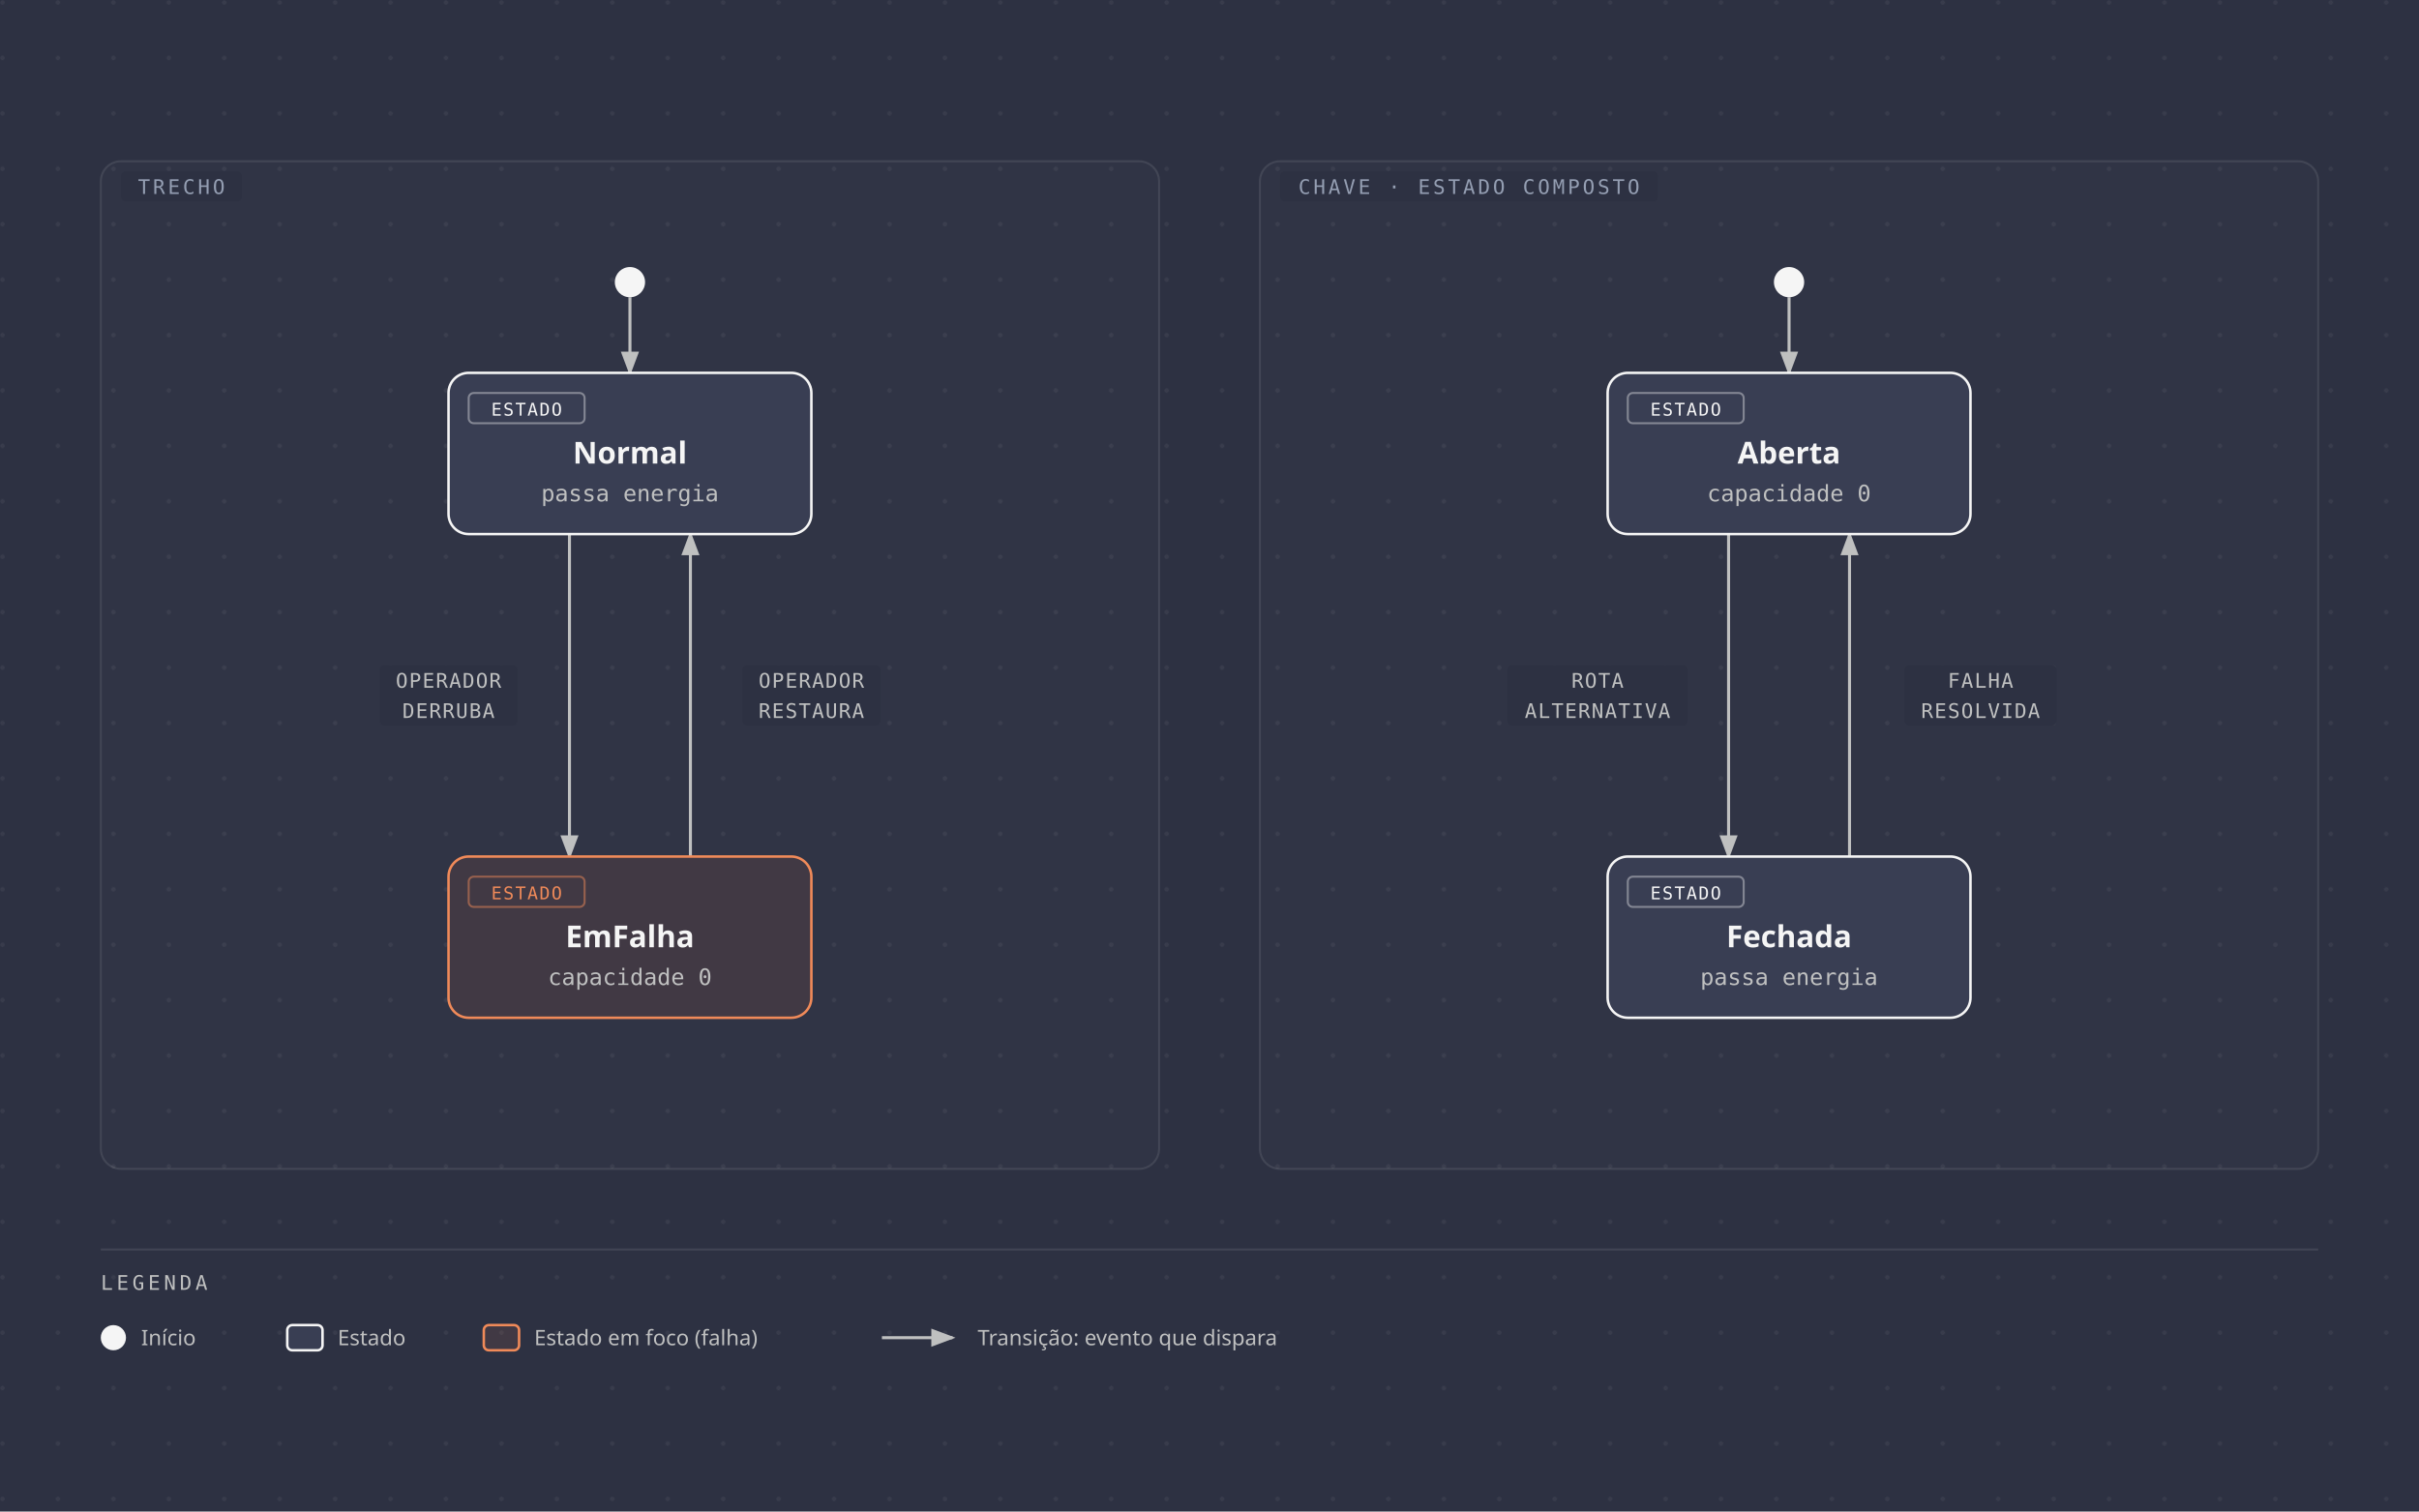
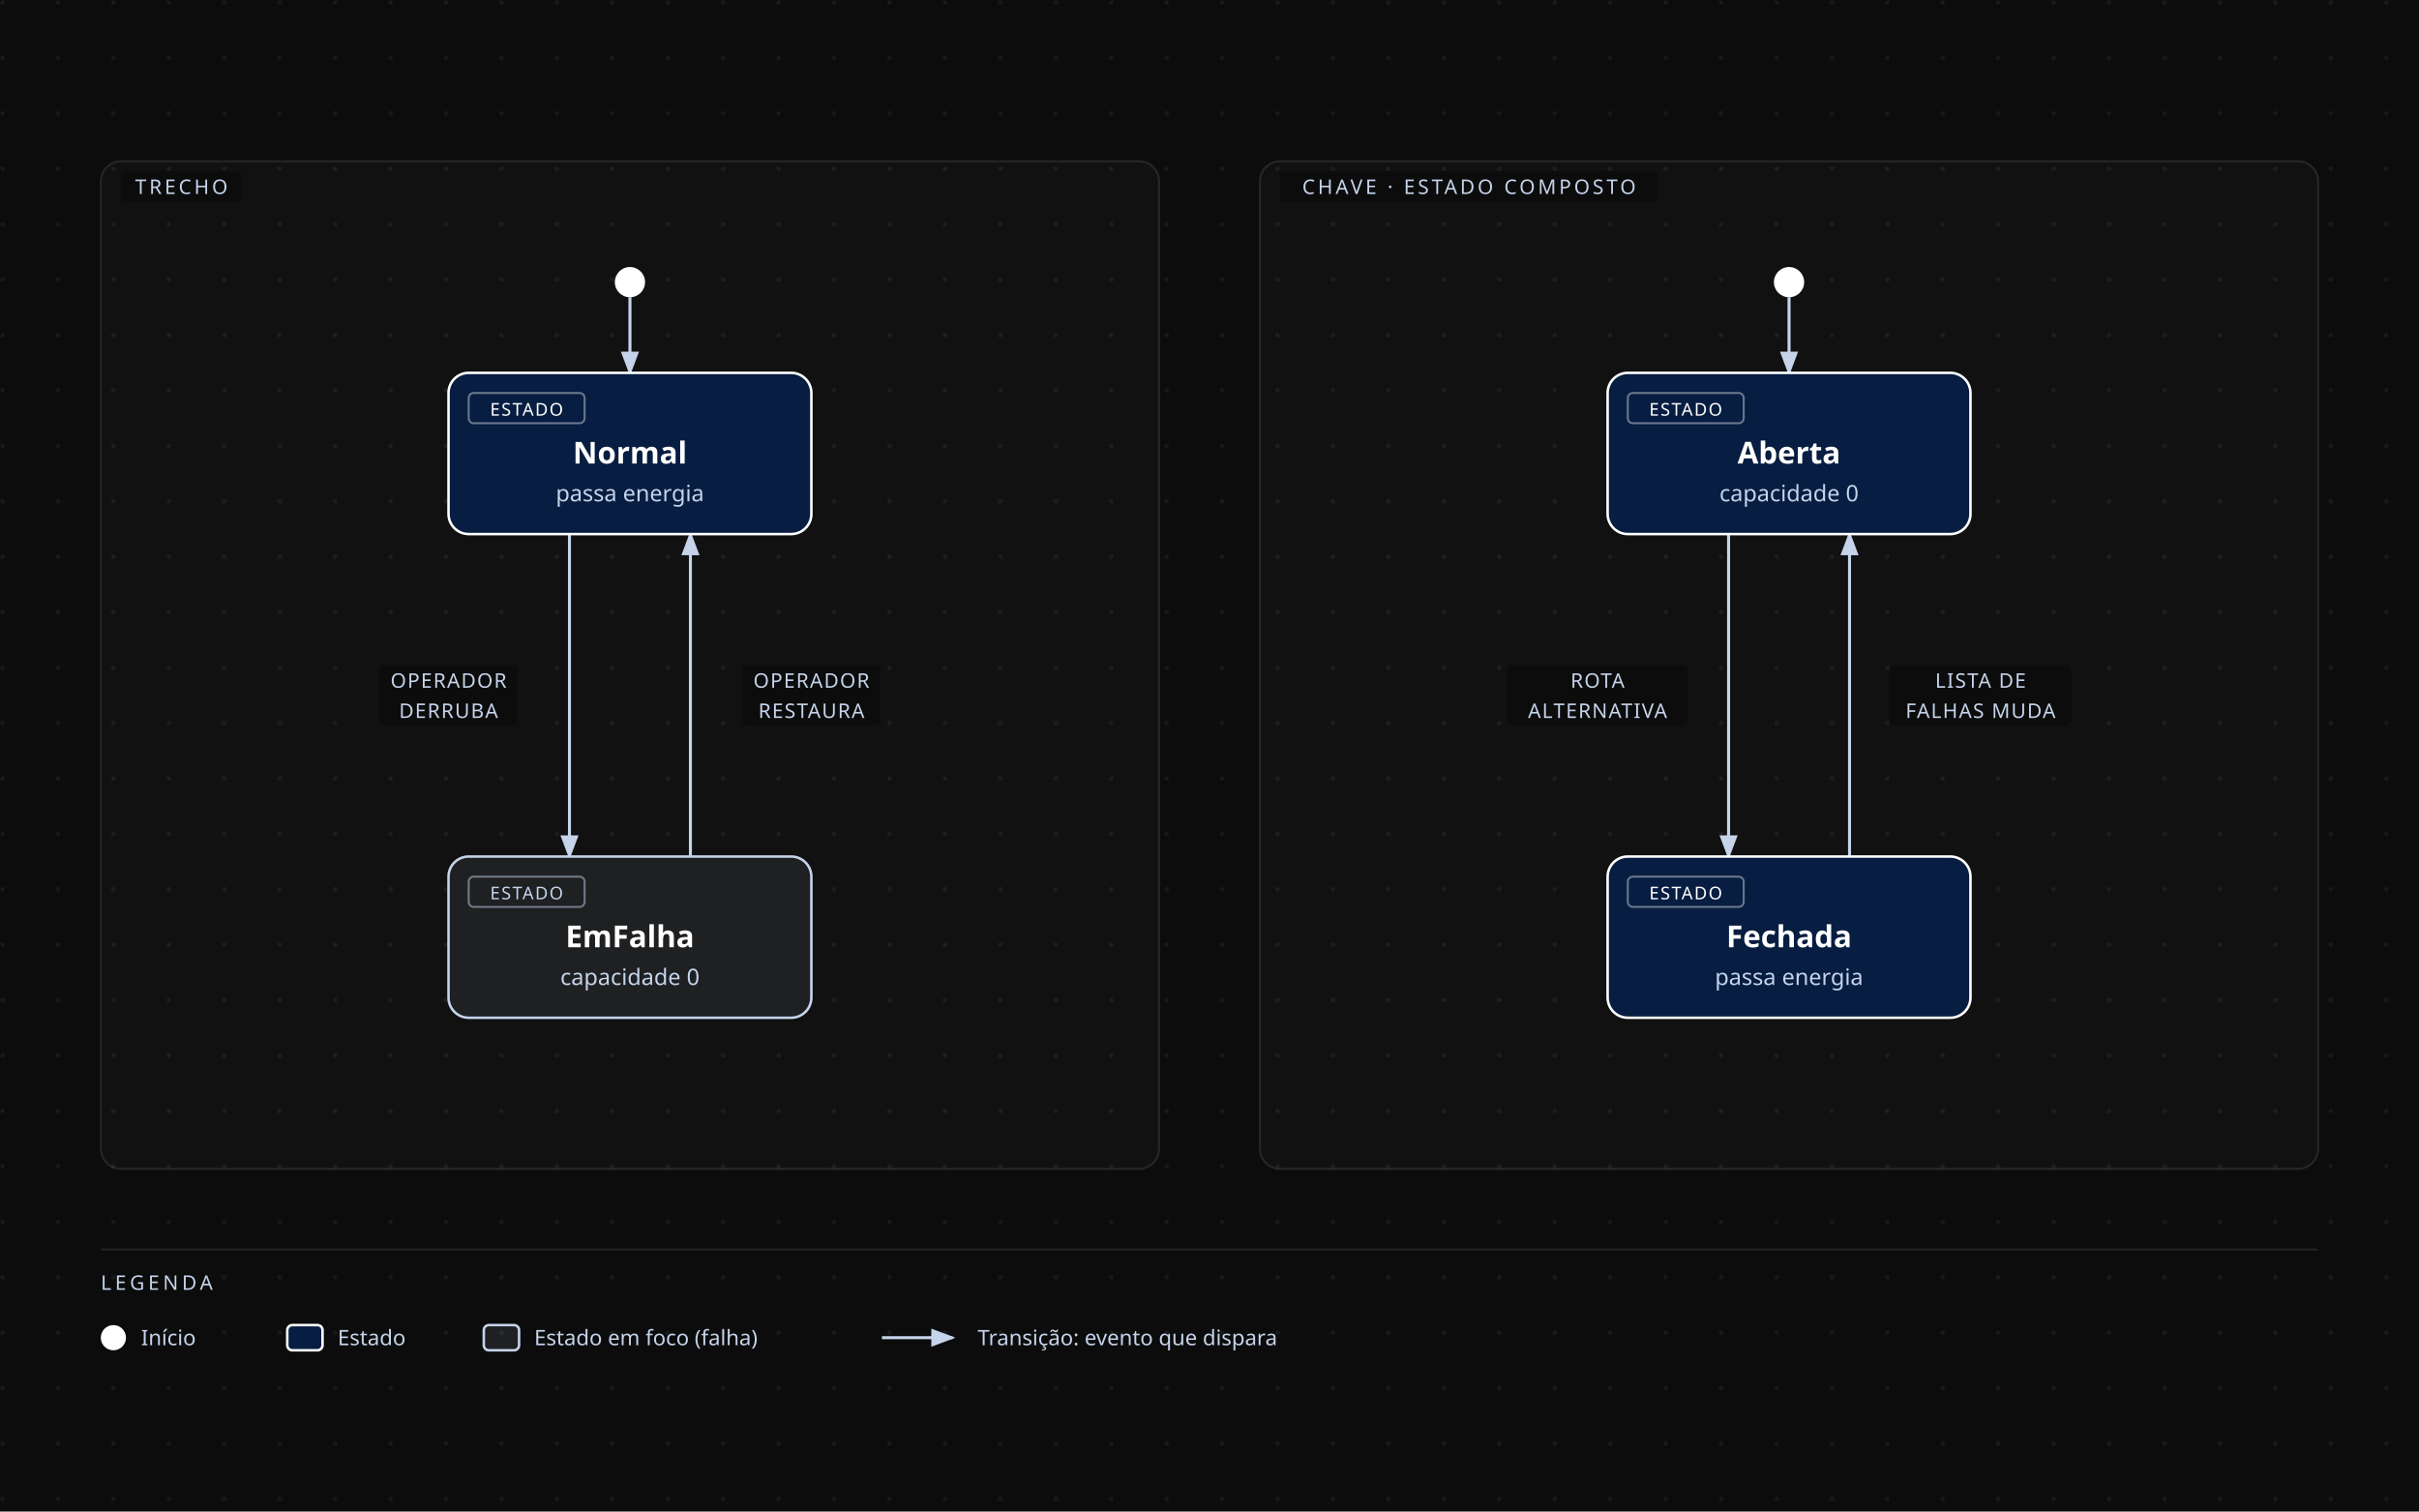
<svg xmlns="http://www.w3.org/2000/svg" viewBox="0 0 960 600" role="img" aria-labelledby="estados-trecho-dark-title estados-trecho-dark-desc" id="estados-trecho-dark-root">
  <defs>
-     <style>#estados-trecho-dark-root { font-family: 'Geist', system-ui, sans-serif; color: #f5f5f5; }
+     <style>#estados-trecho-dark-root { font-family: Rawline, Raleway, sans-serif; color: #ffffff; }
      #estados-trecho-dark-root .diagram-container { width: 100%; overflow-x: auto; }
      @media print {
#estados-trecho-dark-root .diagram-container { overflow-x: visible; }
}</style>
    <pattern id="estados-trecho-dark-estados-trecho-dark-dots" width="22" height="22" patternUnits="userSpaceOnUse">
-       <circle cx="1" cy="1" r="0.9" fill="#f5f5f5" fill-opacity="0.10" />
+       <circle cx="1" cy="1" r="0.9" fill="#ffffff" fill-opacity="0.10" />
    </pattern>
    <marker id="estados-trecho-dark-estados-trecho-dark-arrow" markerWidth="8" markerHeight="6" refX="7" refY="3" orient="auto">
-       <polygon points="0 0, 8 3, 0 6" fill="#bfc0c0" />
+       <polygon points="0 0, 8 3, 0 6" fill="#c5d4eb" />
    </marker>
    <marker id="estados-trecho-dark-estados-trecho-dark-arrow-link" markerWidth="8" markerHeight="6" refX="7" refY="3" orient="auto">
-       <polygon points="0 0, 8 3, 0 6" fill="#739fdf" />
+       <polygon points="0 0, 8 3, 0 6" fill="#c5d4eb" />
    </marker>
    <marker id="estados-trecho-dark-estados-trecho-dark-arrow-accent" markerWidth="8" markerHeight="6" refX="7" refY="3" orient="auto">
-       <polygon points="0 0, 8 3, 0 6" fill="#f08a59" />
+       <polygon points="0 0, 8 3, 0 6" fill="#c5d4eb" />
    </marker>
    <marker id="estados-trecho-dark-estados-trecho-dark-open" markerWidth="8" markerHeight="6" refX="7" refY="3" orient="auto">
-       <polyline points="0 0, 8 3, 0 6" fill="none" stroke="#bfc0c0" stroke-width="1.2" />
+       <polyline points="0 0, 8 3, 0 6" fill="none" stroke="#c5d4eb" stroke-width="1.2" />
    </marker>
    <marker id="estados-trecho-dark-estados-trecho-dark-tri" markerWidth="12" markerHeight="10" refX="11" refY="5" orient="auto" markerUnits="userSpaceOnUse">
-       <polygon points="1 1, 11 5, 1 9" fill="#2d3142" stroke="#f5f5f5" stroke-width="1" />
+       <polygon points="1 1, 11 5, 1 9" fill="#0c0c0c" stroke="#ffffff" stroke-width="1" />
    </marker>
    <marker id="estados-trecho-dark-estados-trecho-dark-dia" markerWidth="16" markerHeight="8" refX="1" refY="4" orient="auto" markerUnits="userSpaceOnUse">
-       <polygon points="1 4, 8 1, 15 4, 8 7" fill="#f5f5f5" />
+       <polygon points="1 4, 8 1, 15 4, 8 7" fill="#ffffff" />
    </marker>
    <marker id="estados-trecho-dark-estados-trecho-dark-diah" markerWidth="16" markerHeight="8" refX="1" refY="4" orient="auto" markerUnits="userSpaceOnUse">
-       <polygon points="1 4, 8 1, 15 4, 8 7" fill="#2d3142" stroke="#f5f5f5" stroke-width="1" />
+       <polygon points="1 4, 8 1, 15 4, 8 7" fill="#0c0c0c" stroke="#ffffff" stroke-width="1" />
    </marker>
  </defs>
-   <rect width="100%" height="100%" fill="#2d3142" />
+   <rect width="100%" height="100%" fill="#0c0c0c" />
  <rect width="100%" height="100%" fill="url(#estados-trecho-dark-estados-trecho-dark-dots)" opacity="0.55" />
-   <rect x="40" y="64" width="420" height="400" rx="8" fill="#f5f5f5" stroke="#f5f5f5" stroke-width="0.8" fill-opacity="0.02" stroke-opacity="0.10" />
-   <rect x="48" y="68" width="48" height="12" rx="2" fill="#2d3142" />
-   <text x="72" y="77" fill="#949eb2" font-size="8" font-family="'Geist Mono', ui-monospace, monospace" text-anchor="middle" letter-spacing="0.14em">TRECHO</text>
-   <rect x="500" y="64" width="420" height="400" rx="8" fill="#f5f5f5" stroke="#f5f5f5" stroke-width="0.8" fill-opacity="0.02" stroke-opacity="0.10" />
-   <rect x="508" y="68" width="150" height="12" rx="2" fill="#2d3142" />
-   <text x="583" y="77" fill="#949eb2" font-size="8" font-family="'Geist Mono', ui-monospace, monospace" text-anchor="middle" letter-spacing="0.14em">CHAVE · ESTADO COMPOSTO</text>
-   <path d="M 250,118 V 148" fill="none" stroke="#bfc0c0" stroke-width="1.2" marker-end="url(#estados-trecho-dark-estados-trecho-dark-arrow)" />
-   <path d="M 226,212 V 340" fill="none" stroke="#bfc0c0" stroke-width="1.2" marker-end="url(#estados-trecho-dark-estados-trecho-dark-arrow)" />
-   <path d="M 274,340 V 212" fill="none" stroke="#bfc0c0" stroke-width="1.2" marker-end="url(#estados-trecho-dark-estados-trecho-dark-arrow)" />
-   <circle cx="250" cy="112" r="6" fill="#f5f5f5" />
-   <path d="M 710,118 V 148" fill="none" stroke="#bfc0c0" stroke-width="1.2" marker-end="url(#estados-trecho-dark-estados-trecho-dark-arrow)" />
-   <path d="M 686,212 V 340" fill="none" stroke="#bfc0c0" stroke-width="1.2" marker-end="url(#estados-trecho-dark-estados-trecho-dark-arrow)" />
-   <path d="M 734,340 V 212" fill="none" stroke="#bfc0c0" stroke-width="1.2" marker-end="url(#estados-trecho-dark-estados-trecho-dark-arrow)" />
-   <circle cx="710" cy="112" r="6" fill="#f5f5f5" />
-   <rect x="150.6" y="264" width="54.8" height="24" rx="2" fill="#2d3142" />
-   <text x="178" y="273" fill="#bfc0c0" font-size="8" font-family="'Geist Mono', ui-monospace, monospace" text-anchor="middle" letter-spacing="0.06em">OPERADOR</text>
-   <text x="178" y="285" fill="#bfc0c0" font-size="8" font-family="'Geist Mono', ui-monospace, monospace" text-anchor="middle" letter-spacing="0.06em">DERRUBA</text>
-   <rect x="294.6" y="264" width="54.8" height="24" rx="2" fill="#2d3142" />
-   <text x="322" y="273" fill="#bfc0c0" font-size="8" font-family="'Geist Mono', ui-monospace, monospace" text-anchor="middle" letter-spacing="0.06em">OPERADOR</text>
-   <text x="322" y="285" fill="#bfc0c0" font-size="8" font-family="'Geist Mono', ui-monospace, monospace" text-anchor="middle" letter-spacing="0.06em">RESTAURA</text>
-   <rect x="598.2" y="264" width="71.6" height="24" rx="2" fill="#2d3142" />
-   <text x="634" y="273" fill="#bfc0c0" font-size="8" font-family="'Geist Mono', ui-monospace, monospace" text-anchor="middle" letter-spacing="0.06em">ROTA</text>
-   <text x="634" y="285" fill="#bfc0c0" font-size="8" font-family="'Geist Mono', ui-monospace, monospace" text-anchor="middle" letter-spacing="0.06em">ALTERNATIVA</text>
-   <rect x="755.8" y="264" width="60.4" height="24" rx="2" fill="#2d3142" />
-   <text x="786" y="273" fill="#bfc0c0" font-size="8" font-family="'Geist Mono', ui-monospace, monospace" text-anchor="middle" letter-spacing="0.06em">FALHA</text>
-   <text x="786" y="285" fill="#bfc0c0" font-size="8" font-family="'Geist Mono', ui-monospace, monospace" text-anchor="middle" letter-spacing="0.06em">RESOLVIDA</text>
-   <rect x="178" y="148" width="144" height="64" rx="8" fill="#2d3142" />
-   <rect x="178" y="148" width="144" height="64" rx="8" fill="#393e53" stroke="#f5f5f5" stroke-width="1" />
-   <rect x="186" y="156" width="46" height="12" rx="2" fill="none" stroke="#f5f5f5" stroke-width="0.8" stroke-opacity="0.40" />
-   <text x="209" y="165" fill="#f5f5f5" font-size="7" font-family="'Geist Mono', ui-monospace, monospace" text-anchor="middle" letter-spacing="0.08em">ESTADO</text>
-   <text x="250" y="184" fill="#f5f5f5" font-size="12" font-weight="600" font-family="'Geist', system-ui, sans-serif" text-anchor="middle">Normal</text>
-   <text x="250" y="199" fill="#bfc0c0" font-size="9" font-family="'Geist Mono', ui-monospace, monospace" text-anchor="middle">passa energia</text>
-   <rect x="178" y="340" width="144" height="64" rx="8" fill="#2d3142" />
-   <rect x="178" y="340" width="144" height="64" rx="8" fill="#f08a59" stroke="#f08a59" stroke-width="1" fill-opacity="0.10" />
-   <rect x="186" y="348" width="46" height="12" rx="2" fill="none" stroke="#f08a59" stroke-width="0.8" stroke-opacity="0.50" />
-   <text x="209" y="357" fill="#f08a59" font-size="7" font-family="'Geist Mono', ui-monospace, monospace" text-anchor="middle" letter-spacing="0.08em">ESTADO</text>
-   <text x="250" y="376" fill="#f5f5f5" font-size="12" font-weight="600" font-family="'Geist', system-ui, sans-serif" text-anchor="middle">EmFalha</text>
-   <text x="250" y="391" fill="#bfc0c0" font-size="9" font-family="'Geist Mono', ui-monospace, monospace" text-anchor="middle">capacidade 0</text>
-   <rect x="638" y="148" width="144" height="64" rx="8" fill="#2d3142" />
-   <rect x="638" y="148" width="144" height="64" rx="8" fill="#393e53" stroke="#f5f5f5" stroke-width="1" />
-   <rect x="646" y="156" width="46" height="12" rx="2" fill="none" stroke="#f5f5f5" stroke-width="0.8" stroke-opacity="0.40" />
-   <text x="669" y="165" fill="#f5f5f5" font-size="7" font-family="'Geist Mono', ui-monospace, monospace" text-anchor="middle" letter-spacing="0.08em">ESTADO</text>
-   <text x="710" y="184" fill="#f5f5f5" font-size="12" font-weight="600" font-family="'Geist', system-ui, sans-serif" text-anchor="middle">Aberta</text>
-   <text x="710" y="199" fill="#bfc0c0" font-size="9" font-family="'Geist Mono', ui-monospace, monospace" text-anchor="middle">capacidade 0</text>
-   <rect x="638" y="340" width="144" height="64" rx="8" fill="#2d3142" />
-   <rect x="638" y="340" width="144" height="64" rx="8" fill="#393e53" stroke="#f5f5f5" stroke-width="1" />
-   <rect x="646" y="348" width="46" height="12" rx="2" fill="none" stroke="#f5f5f5" stroke-width="0.8" stroke-opacity="0.40" />
-   <text x="669" y="357" fill="#f5f5f5" font-size="7" font-family="'Geist Mono', ui-monospace, monospace" text-anchor="middle" letter-spacing="0.08em">ESTADO</text>
-   <text x="710" y="376" fill="#f5f5f5" font-size="12" font-weight="600" font-family="'Geist', system-ui, sans-serif" text-anchor="middle">Fechada</text>
-   <text x="710" y="391" fill="#bfc0c0" font-size="9" font-family="'Geist Mono', ui-monospace, monospace" text-anchor="middle">passa energia</text>
-   <line x1="40" y1="496" x2="920" y2="496" stroke="#f5f5f5" stroke-width="0.8" stroke-opacity="0.10" />
-   <text x="40" y="512" fill="#bfc0c0" font-size="8" font-family="'Geist Mono', ui-monospace, monospace" letter-spacing="0.18em">LEGENDA</text>
-   <circle cx="45" cy="531" r="5" fill="#f5f5f5" />
-   <text x="56" y="534" fill="#bfc0c0" font-size="8.5" font-family="'Geist', system-ui, sans-serif">Início</text>
-   <rect x="114" y="526" width="14" height="10" rx="2" fill="#393e53" stroke="#f5f5f5" stroke-width="1" />
-   <text x="134" y="534" fill="#bfc0c0" font-size="8.5" font-family="'Geist', system-ui, sans-serif">Estado</text>
-   <rect x="192" y="526" width="14" height="10" rx="2" fill="#f08a59" stroke="#f08a59" stroke-width="1" fill-opacity="0.10" />
-   <text x="212" y="534" fill="#bfc0c0" font-size="8.5" font-family="'Geist', system-ui, sans-serif">Estado em foco (falha)</text>
-   <path d="M 350,531 H 378" fill="none" stroke="#bfc0c0" stroke-width="1.2" marker-end="url(#estados-trecho-dark-estados-trecho-dark-arrow)" />
-   <text x="388" y="534" fill="#bfc0c0" font-size="8.5" font-family="'Geist', system-ui, sans-serif">Transição: evento que dispara</text>
+   <rect x="40" y="64" width="420" height="400" rx="8" fill="#ffffff" stroke="#ffffff" stroke-width="0.8" fill-opacity="0.02" stroke-opacity="0.10" />
+   <rect x="48" y="68" width="48" height="12" rx="2" fill="#0c0c0c" />
+   <text x="72" y="77" fill="#c5d4eb" font-size="8" font-family="Rawline, Raleway, sans-serif" text-anchor="middle" letter-spacing="0.14em">TRECHO</text>
+   <rect x="500" y="64" width="420" height="400" rx="8" fill="#ffffff" stroke="#ffffff" stroke-width="0.8" fill-opacity="0.02" stroke-opacity="0.10" />
+   <rect x="508" y="68" width="150" height="12" rx="2" fill="#0c0c0c" />
+   <text x="583" y="77" fill="#c5d4eb" font-size="8" font-family="Rawline, Raleway, sans-serif" text-anchor="middle" letter-spacing="0.14em">CHAVE · ESTADO COMPOSTO</text>
+   <path d="M 250,118 V 148" fill="none" stroke="#c5d4eb" stroke-width="1.2" marker-end="url(#estados-trecho-dark-estados-trecho-dark-arrow)" />
+   <path d="M 226,212 V 340" fill="none" stroke="#c5d4eb" stroke-width="1.2" marker-end="url(#estados-trecho-dark-estados-trecho-dark-arrow)" />
+   <path d="M 274,340 V 212" fill="none" stroke="#c5d4eb" stroke-width="1.2" marker-end="url(#estados-trecho-dark-estados-trecho-dark-arrow)" />
+   <circle cx="250" cy="112" r="6" fill="#ffffff" />
+   <path d="M 710,118 V 148" fill="none" stroke="#c5d4eb" stroke-width="1.2" marker-end="url(#estados-trecho-dark-estados-trecho-dark-arrow)" />
+   <path d="M 686,212 V 340" fill="none" stroke="#c5d4eb" stroke-width="1.2" marker-end="url(#estados-trecho-dark-estados-trecho-dark-arrow)" />
+   <path d="M 734,340 V 212" fill="none" stroke="#c5d4eb" stroke-width="1.2" marker-end="url(#estados-trecho-dark-estados-trecho-dark-arrow)" />
+   <circle cx="710" cy="112" r="6" fill="#ffffff" />
+   <rect x="150.6" y="264" width="54.8" height="24" rx="2" fill="#0c0c0c" />
+   <text x="178" y="273" fill="#c5d4eb" font-size="8" font-family="Rawline, Raleway, sans-serif" text-anchor="middle" letter-spacing="0.06em">OPERADOR</text>
+   <text x="178" y="285" fill="#c5d4eb" font-size="8" font-family="Rawline, Raleway, sans-serif" text-anchor="middle" letter-spacing="0.06em">DERRUBA</text>
+   <rect x="294.6" y="264" width="54.8" height="24" rx="2" fill="#0c0c0c" />
+   <text x="322" y="273" fill="#c5d4eb" font-size="8" font-family="Rawline, Raleway, sans-serif" text-anchor="middle" letter-spacing="0.06em">OPERADOR</text>
+   <text x="322" y="285" fill="#c5d4eb" font-size="8" font-family="Rawline, Raleway, sans-serif" text-anchor="middle" letter-spacing="0.06em">RESTAURA</text>
+   <rect x="598.2" y="264" width="71.6" height="24" rx="2" fill="#0c0c0c" />
+   <text x="634" y="273" fill="#c5d4eb" font-size="8" font-family="Rawline, Raleway, sans-serif" text-anchor="middle" letter-spacing="0.06em">ROTA</text>
+   <text x="634" y="285" fill="#c5d4eb" font-size="8" font-family="Rawline, Raleway, sans-serif" text-anchor="middle" letter-spacing="0.06em">ALTERNATIVA</text>
+   <rect x="750" y="264" width="72" height="24" rx="2" fill="#0c0c0c" />
+   <text x="786" y="273" fill="#c5d4eb" font-size="8" font-family="Rawline, Raleway, sans-serif" text-anchor="middle" letter-spacing="0.06em">LISTA DE</text>
+   <text x="786" y="285" fill="#c5d4eb" font-size="8" font-family="Rawline, Raleway, sans-serif" text-anchor="middle" letter-spacing="0.06em">FALHAS MUDA</text>
+   <rect x="178" y="148" width="144" height="64" rx="8" fill="#0c0c0c" />
+   <rect x="178" y="148" width="144" height="64" rx="8" fill="#071d41" stroke="#ffffff" stroke-width="1" />
+   <rect x="186" y="156" width="46" height="12" rx="2" fill="none" stroke="#ffffff" stroke-width="0.8" stroke-opacity="0.40" />
+   <text x="209" y="165" fill="#ffffff" font-size="7" font-family="Rawline, Raleway, sans-serif" text-anchor="middle" letter-spacing="0.08em">ESTADO</text>
+   <text x="250" y="184" fill="#ffffff" font-size="12" font-weight="600" font-family="Rawline, Raleway, sans-serif" text-anchor="middle">Normal</text>
+   <text x="250" y="199" fill="#c5d4eb" font-size="9" font-family="Rawline, Raleway, sans-serif" text-anchor="middle">passa energia</text>
+   <rect x="178" y="340" width="144" height="64" rx="8" fill="#0c0c0c" />
+   <rect x="178" y="340" width="144" height="64" rx="8" fill="#c5d4eb" stroke="#c5d4eb" stroke-width="1" fill-opacity="0.10" />
+   <rect x="186" y="348" width="46" height="12" rx="2" fill="none" stroke="#c5d4eb" stroke-width="0.8" stroke-opacity="0.50" />
+   <text x="209" y="357" fill="#c5d4eb" font-size="7" font-family="Rawline, Raleway, sans-serif" text-anchor="middle" letter-spacing="0.08em">ESTADO</text>
+   <text x="250" y="376" fill="#ffffff" font-size="12" font-weight="600" font-family="Rawline, Raleway, sans-serif" text-anchor="middle">EmFalha</text>
+   <text x="250" y="391" fill="#c5d4eb" font-size="9" font-family="Rawline, Raleway, sans-serif" text-anchor="middle">capacidade 0</text>
+   <rect x="638" y="148" width="144" height="64" rx="8" fill="#0c0c0c" />
+   <rect x="638" y="148" width="144" height="64" rx="8" fill="#071d41" stroke="#ffffff" stroke-width="1" />
+   <rect x="646" y="156" width="46" height="12" rx="2" fill="none" stroke="#ffffff" stroke-width="0.8" stroke-opacity="0.40" />
+   <text x="669" y="165" fill="#ffffff" font-size="7" font-family="Rawline, Raleway, sans-serif" text-anchor="middle" letter-spacing="0.08em">ESTADO</text>
+   <text x="710" y="184" fill="#ffffff" font-size="12" font-weight="600" font-family="Rawline, Raleway, sans-serif" text-anchor="middle">Aberta</text>
+   <text x="710" y="199" fill="#c5d4eb" font-size="9" font-family="Rawline, Raleway, sans-serif" text-anchor="middle">capacidade 0</text>
+   <rect x="638" y="340" width="144" height="64" rx="8" fill="#0c0c0c" />
+   <rect x="638" y="340" width="144" height="64" rx="8" fill="#071d41" stroke="#ffffff" stroke-width="1" />
+   <rect x="646" y="348" width="46" height="12" rx="2" fill="none" stroke="#ffffff" stroke-width="0.8" stroke-opacity="0.40" />
+   <text x="669" y="357" fill="#ffffff" font-size="7" font-family="Rawline, Raleway, sans-serif" text-anchor="middle" letter-spacing="0.08em">ESTADO</text>
+   <text x="710" y="376" fill="#ffffff" font-size="12" font-weight="600" font-family="Rawline, Raleway, sans-serif" text-anchor="middle">Fechada</text>
+   <text x="710" y="391" fill="#c5d4eb" font-size="9" font-family="Rawline, Raleway, sans-serif" text-anchor="middle">passa energia</text>
+   <line x1="40" y1="496" x2="920" y2="496" stroke="#ffffff" stroke-width="0.8" stroke-opacity="0.10" />
+   <text x="40" y="512" fill="#c5d4eb" font-size="8" font-family="Rawline, Raleway, sans-serif" letter-spacing="0.18em">LEGENDA</text>
+   <circle cx="45" cy="531" r="5" fill="#ffffff" />
+   <text x="56" y="534" fill="#c5d4eb" font-size="8.5" font-family="Rawline, Raleway, sans-serif">Início</text>
+   <rect x="114" y="526" width="14" height="10" rx="2" fill="#071d41" stroke="#ffffff" stroke-width="1" />
+   <text x="134" y="534" fill="#c5d4eb" font-size="8.5" font-family="Rawline, Raleway, sans-serif">Estado</text>
+   <rect x="192" y="526" width="14" height="10" rx="2" fill="#c5d4eb" stroke="#c5d4eb" stroke-width="1" fill-opacity="0.10" />
+   <text x="212" y="534" fill="#c5d4eb" font-size="8.5" font-family="Rawline, Raleway, sans-serif">Estado em foco (falha)</text>
+   <path d="M 350,531 H 378" fill="none" stroke="#c5d4eb" stroke-width="1.2" marker-end="url(#estados-trecho-dark-estados-trecho-dark-arrow)" />
+   <text x="388" y="534" fill="#c5d4eb" font-size="8.5" font-family="Rawline, Raleway, sans-serif">Transição: evento que dispara</text>
</svg>
